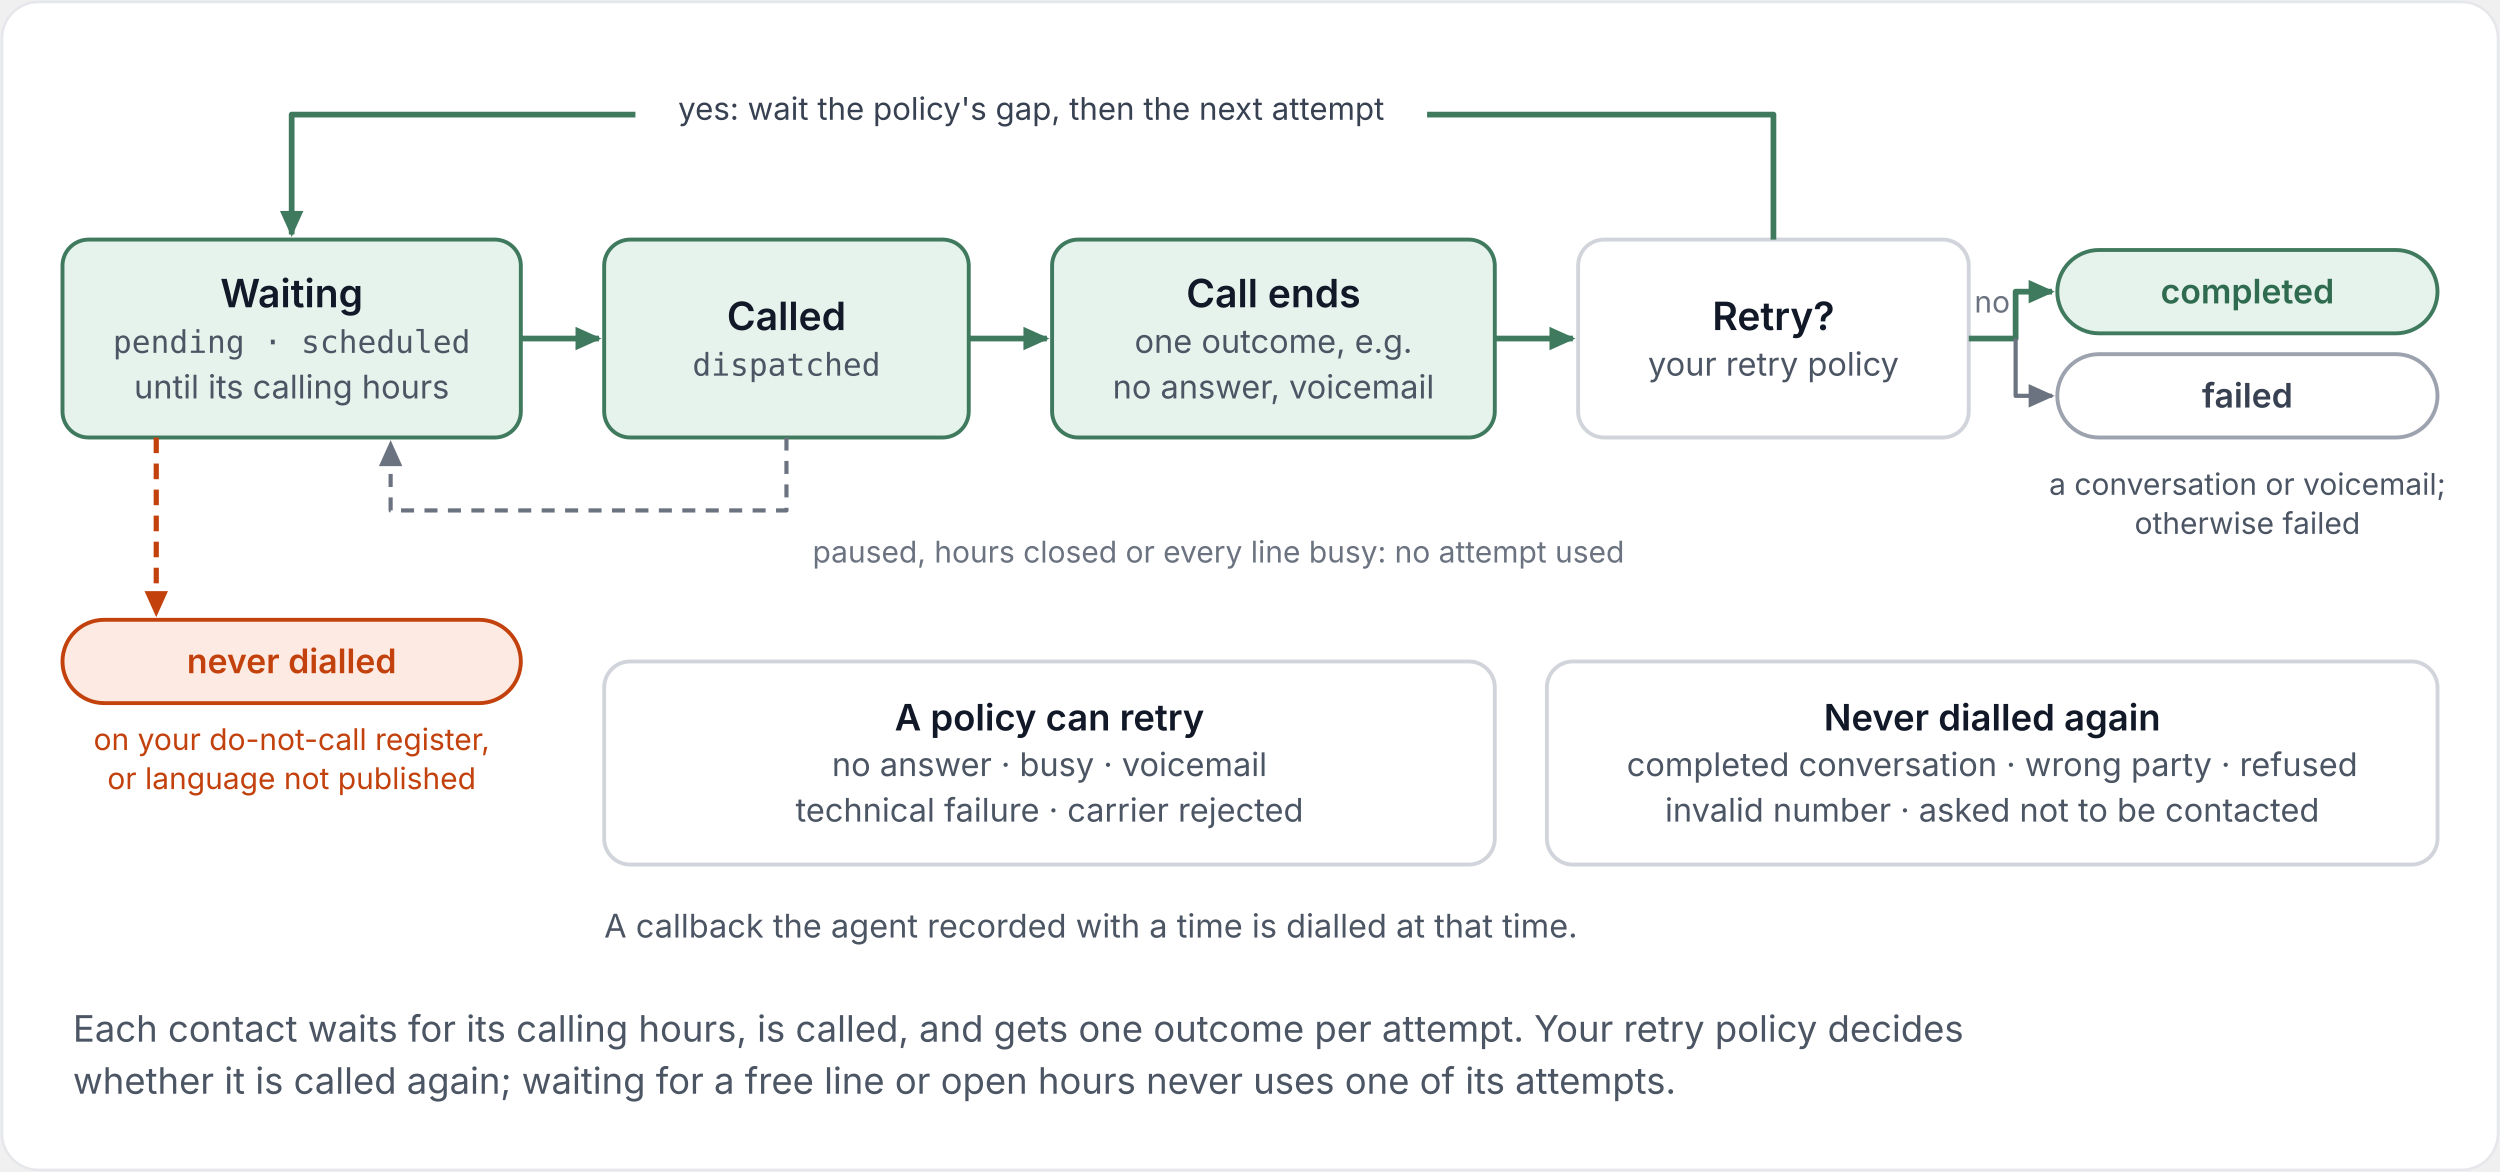
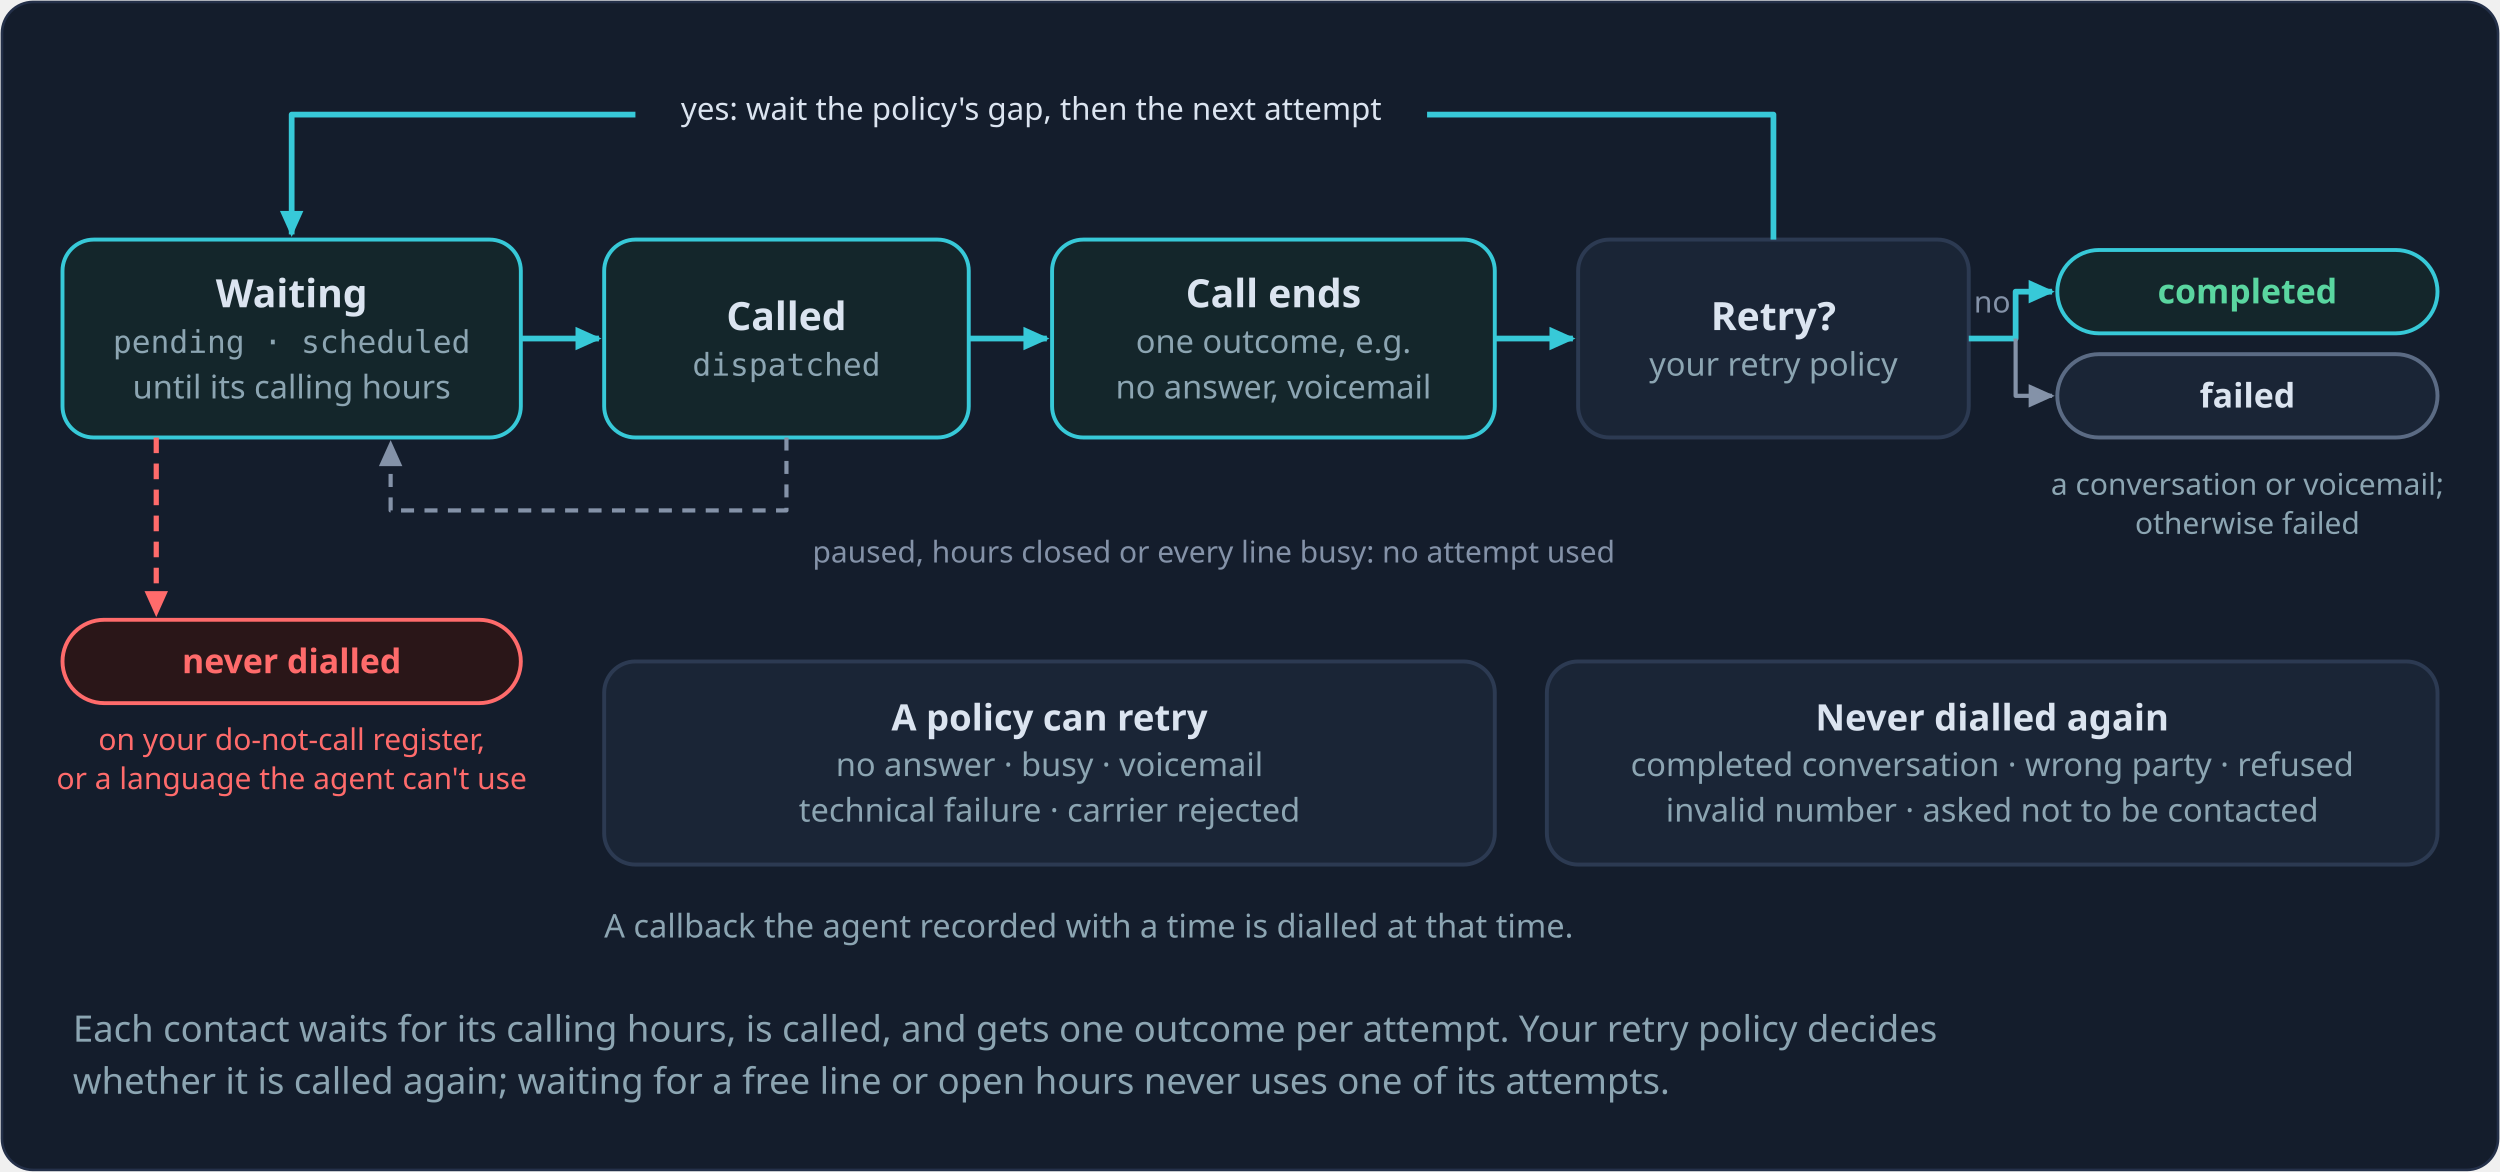
- <svg xmlns="http://www.w3.org/2000/svg" viewBox="0 0 960 450" width="960" height="450" role="img" font-family="Inter, system-ui, -apple-system, 'Segoe UI', Roboto, sans-serif">
+ <svg xmlns="http://www.w3.org/2000/svg" viewBox="0 0 960 450" width="960" height="450" role="img" font-family="'Geist Variable', ui-sans-serif, system-ui, sans-serif">
  <defs>
    <marker id="af" viewBox="0 0 10 10" refX="9" refY="5" markerWidth="10" markerHeight="10" markerUnits="userSpaceOnUse" orient="auto">
-       <path d="M0,0.5 L10,5 L0,9.5 z" fill="#c2410c" />
+       <path d="M0,0.5 L10,5 L0,9.5 z" fill="#ff6b6b" />
    </marker>
    <marker id="afs" viewBox="0 0 10 10" refX="1" refY="5" markerWidth="10" markerHeight="10" markerUnits="userSpaceOnUse" orient="auto">
-       <path d="M10,0.5 L0,5 L10,9.5 z" fill="#c2410c" />
+       <path d="M10,0.5 L0,5 L10,9.5 z" fill="#ff6b6b" />
    </marker>
    <marker id="am" viewBox="0 0 10 10" refX="9" refY="5" markerWidth="10" markerHeight="10" markerUnits="userSpaceOnUse" orient="auto">
-       <path d="M0,0.5 L10,5 L0,9.5 z" fill="#3f7a5e" />
+       <path d="M0,0.5 L10,5 L0,9.5 z" fill="#37c9d8" />
    </marker>
    <marker id="ams" viewBox="0 0 10 10" refX="1" refY="5" markerWidth="10" markerHeight="10" markerUnits="userSpaceOnUse" orient="auto">
-       <path d="M10,0.5 L0,5 L10,9.5 z" fill="#3f7a5e" />
+       <path d="M10,0.5 L0,5 L10,9.5 z" fill="#37c9d8" />
    </marker>
    <marker id="as" viewBox="0 0 10 10" refX="9" refY="5" markerWidth="10" markerHeight="10" markerUnits="userSpaceOnUse" orient="auto">
-       <path d="M0,0.5 L10,5 L0,9.5 z" fill="#6b7280" />
+       <path d="M0,0.5 L10,5 L0,9.5 z" fill="#8492a8" />
    </marker>
    <marker id="ass" viewBox="0 0 10 10" refX="1" refY="5" markerWidth="10" markerHeight="10" markerUnits="userSpaceOnUse" orient="auto">
-       <path d="M10,0.5 L0,5 L10,9.5 z" fill="#6b7280" />
+       <path d="M10,0.5 L0,5 L10,9.5 z" fill="#8492a8" />
    </marker>
  </defs>
-   <rect x="0.75" y="0.75" width="958.5" height="448.5" rx="14" fill="#ffffff" stroke="#e5e7eb" stroke-width="1" />
-   <rect x="24" y="92" width="176" height="76" rx="10" fill="#e6f2ec" stroke="#3f7a5e" stroke-width="1.5" />
-   <text x="112.0" y="118.0" font-size="15" fill="#111827" font-weight="600" text-anchor="middle">Waiting</text>
-   <text x="112.0" y="135.5" font-size="12" fill="#4b5563" text-anchor="middle" font-family="ui-monospace, Menlo, monospace">pending · scheduled</text>
-   <text x="112.0" y="153.0" font-size="12.5" fill="#4b5563" text-anchor="middle">until its calling hours</text>
-   <rect x="232" y="92" width="140" height="76" rx="10" fill="#e6f2ec" stroke="#3f7a5e" stroke-width="1.5" />
-   <text x="302.0" y="126.75" font-size="15" fill="#111827" font-weight="600" text-anchor="middle">Called</text>
-   <text x="302.0" y="144.25" font-size="12" fill="#4b5563" text-anchor="middle" font-family="ui-monospace, Menlo, monospace">dispatched</text>
-   <rect x="404" y="92" width="170" height="76" rx="10" fill="#e6f2ec" stroke="#3f7a5e" stroke-width="1.5" />
-   <text x="489.0" y="118.0" font-size="15" fill="#111827" font-weight="600" text-anchor="middle">Call ends</text>
-   <text x="489.0" y="135.5" font-size="12.5" fill="#4b5563" text-anchor="middle">one outcome, e.g.</text>
-   <text x="489.0" y="153.0" font-size="12.5" fill="#4b5563" text-anchor="middle">no answer, voicemail</text>
-   <rect x="606" y="92" width="150" height="76" rx="10" fill="#ffffff" stroke="#d1d5db" stroke-width="1.5" />
-   <text x="681.0" y="126.75" font-size="15" fill="#111827" font-weight="600" text-anchor="middle">Retry?</text>
-   <text x="681.0" y="144.25" font-size="12.5" fill="#4b5563" text-anchor="middle">your retry policy</text>
-   <path d="M200,130 L230,130" fill="none" stroke="#3f7a5e" stroke-width="2.2" stroke-linejoin="round" marker-end="url(#am)" />
-   <path d="M372,130 L402,130" fill="none" stroke="#3f7a5e" stroke-width="2.2" stroke-linejoin="round" marker-end="url(#am)" />
-   <path d="M574,130 L604,130" fill="none" stroke="#3f7a5e" stroke-width="2.2" stroke-linejoin="round" marker-end="url(#am)" />
-   <path d="M681,92 L681,44 L112,44 L112,90" fill="none" stroke="#3f7a5e" stroke-width="2.2" stroke-linejoin="round" marker-end="url(#am)" />
-   <rect x="244.0" y="33.0" width="304.0" height="18" rx="4" fill="#ffffff" />
-   <text x="396" y="46" font-size="12" fill="#374151" text-anchor="middle">yes: wait the policy's gap, then the next attempt</text>
-   <rect x="790" y="96" width="146" height="32" rx="16.0" fill="#e6f2ec" stroke="#3f7a5e" stroke-width="1.5" />
-   <text x="863.0" y="116.5" font-size="13" fill="#2f6b4f" font-weight="600" text-anchor="middle">completed</text>
-   <rect x="790" y="136" width="146" height="32" rx="16.0" fill="#ffffff" stroke="#9ca3af" stroke-width="1.5" />
-   <text x="863.0" y="156.5" font-size="13" fill="#374151" font-weight="600" text-anchor="middle">failed</text>
-   <path d="M756,130 L774,130 L774,112 L788,112" fill="none" stroke="#3f7a5e" stroke-width="2.2" stroke-linejoin="round" marker-end="url(#am)" />
-   <path d="M774,130 L774,152 L788,152" fill="none" stroke="#6b7280" stroke-width="1.6" stroke-linejoin="round" marker-end="url(#as)" />
-   <text x="765" y="120" font-size="11.5" fill="#6b7280" text-anchor="middle">no</text>
-   <text x="863" y="190" font-size="11.5" fill="#4b5563" text-anchor="middle">a conversation or voicemail;</text>
-   <text x="863" y="205" font-size="11.5" fill="#4b5563" text-anchor="middle">otherwise failed</text>
-   <path d="M302,168 L302,196 L150,196 L150,170" fill="none" stroke="#6b7280" stroke-width="1.6" stroke-dasharray="5 4" stroke-linejoin="round" marker-end="url(#as)" />
-   <text x="312" y="216" font-size="11.5" fill="#6b7280">paused, hours closed or every line busy: no attempt used</text>
-   <path d="M60,168 L60,236" fill="none" stroke="#c2410c" stroke-width="2.0" stroke-dasharray="6 4" stroke-linejoin="round" marker-end="url(#af)" />
-   <rect x="24" y="238" width="176" height="32" rx="16.0" fill="#fdebe3" stroke="#c2410c" stroke-width="1.5" />
-   <text x="112.0" y="258.5" font-size="13" fill="#c2410c" font-weight="600" text-anchor="middle">never dialled</text>
-   <text x="112" y="288" font-size="11.5" fill="#c2410c" text-anchor="middle">on your do-not-call register,</text>
-   <text x="112" y="303" font-size="11.5" fill="#c2410c" text-anchor="middle">or language not published</text>
-   <rect x="232" y="254" width="342" height="78" rx="10" fill="#ffffff" stroke="#d1d5db" stroke-width="1.5" />
-   <text x="403.0" y="280.5" font-size="14" fill="#111827" font-weight="600" text-anchor="middle">A policy can retry</text>
-   <text x="403.0" y="298.0" font-size="12.5" fill="#4b5563" text-anchor="middle">no answer · busy · voicemail</text>
-   <text x="403.0" y="315.5" font-size="12.5" fill="#4b5563" text-anchor="middle">technical failure · carrier rejected</text>
-   <rect x="594" y="254" width="342" height="78" rx="10" fill="#ffffff" stroke="#d1d5db" stroke-width="1.5" />
-   <text x="765.0" y="280.5" font-size="14" fill="#111827" font-weight="600" text-anchor="middle">Never dialled again</text>
-   <text x="765.0" y="298.0" font-size="12.5" fill="#4b5563" text-anchor="middle">completed conversation · wrong party · refused</text>
-   <text x="765.0" y="315.5" font-size="12.5" fill="#4b5563" text-anchor="middle">invalid number · asked not to be contacted</text>
-   <text x="232" y="360" font-size="12.5" fill="#4b5563">A callback the agent recorded with a time is dialled at that time.</text>
-   <text x="28" y="400" font-size="14" fill="#4b5563">Each contact waits for its calling hours, is called, and gets one outcome per attempt. Your retry policy decides</text>
-   <text x="28" y="420" font-size="14" fill="#4b5563">whether it is called again; waiting for a free line or open hours never uses one of its attempts.</text>
+   <rect x="0.75" y="0.75" width="958.5" height="448.5" rx="12" fill="#141d2c" stroke="#243049" stroke-width="1" />
+   <rect x="24" y="92" width="176" height="76" rx="12" fill="#14262b" stroke="#37c9d8" stroke-width="1.5" />
+   <text x="112.0" y="118.0" font-size="15" fill="#dbe4f0" font-weight="600" text-anchor="middle">Waiting</text>
+   <text x="112.0" y="135.5" font-size="12" fill="#8ca5b2" text-anchor="middle" font-family="'JetBrains Mono Variable', ui-monospace, Menlo, monospace">pending · scheduled</text>
+   <text x="112.0" y="153.0" font-size="12.5" fill="#8ca5b2" text-anchor="middle">until its calling hours</text>
+   <rect x="232" y="92" width="140" height="76" rx="12" fill="#14262b" stroke="#37c9d8" stroke-width="1.5" />
+   <text x="302.0" y="126.75" font-size="15" fill="#dbe4f0" font-weight="600" text-anchor="middle">Called</text>
+   <text x="302.0" y="144.25" font-size="12" fill="#8ca5b2" text-anchor="middle" font-family="'JetBrains Mono Variable', ui-monospace, Menlo, monospace">dispatched</text>
+   <rect x="404" y="92" width="170" height="76" rx="12" fill="#14262b" stroke="#37c9d8" stroke-width="1.5" />
+   <text x="489.0" y="118.0" font-size="15" fill="#dbe4f0" font-weight="600" text-anchor="middle">Call ends</text>
+   <text x="489.0" y="135.5" font-size="12.5" fill="#8ca5b2" text-anchor="middle">one outcome, e.g.</text>
+   <text x="489.0" y="153.0" font-size="12.5" fill="#8ca5b2" text-anchor="middle">no answer, voicemail</text>
+   <rect x="606" y="92" width="150" height="76" rx="12" fill="#1a2536" stroke="#2c3a52" stroke-width="1.5" />
+   <text x="681.0" y="126.75" font-size="15" fill="#dbe4f0" font-weight="600" text-anchor="middle">Retry?</text>
+   <text x="681.0" y="144.25" font-size="12.5" fill="#8ca5b2" text-anchor="middle">your retry policy</text>
+   <path d="M200,130 L230,130" fill="none" stroke="#37c9d8" stroke-width="2.2" stroke-linejoin="round" marker-end="url(#am)" />
+   <path d="M372,130 L402,130" fill="none" stroke="#37c9d8" stroke-width="2.2" stroke-linejoin="round" marker-end="url(#am)" />
+   <path d="M574,130 L604,130" fill="none" stroke="#37c9d8" stroke-width="2.2" stroke-linejoin="round" marker-end="url(#am)" />
+   <path d="M681,92 L681,44 L112,44 L112,90" fill="none" stroke="#37c9d8" stroke-width="2.2" stroke-linejoin="round" marker-end="url(#am)" />
+   <rect x="244.0" y="33.0" width="304.0" height="18" rx="4" fill="#141d2c" />
+   <text x="396" y="46" font-size="12" fill="#dbe4f0" text-anchor="middle">yes: wait the policy's gap, then the next attempt</text>
+   <rect x="790" y="96" width="146" height="32" rx="16.0" fill="#14262b" stroke="#37c9d8" stroke-width="1.5" />
+   <text x="863.0" y="116.5" font-size="13" fill="#5ad6a0" font-weight="600" text-anchor="middle">completed</text>
+   <rect x="790" y="136" width="146" height="32" rx="16.0" fill="#1a2536" stroke="#5b6b84" stroke-width="1.5" />
+   <text x="863.0" y="156.5" font-size="13" fill="#dbe4f0" font-weight="600" text-anchor="middle">failed</text>
+   <path d="M756,130 L774,130 L774,112 L788,112" fill="none" stroke="#37c9d8" stroke-width="2.2" stroke-linejoin="round" marker-end="url(#am)" />
+   <path d="M774,130 L774,152 L788,152" fill="none" stroke="#8492a8" stroke-width="1.6" stroke-linejoin="round" marker-end="url(#as)" />
+   <text x="765" y="120" font-size="11.5" fill="#8492a8" text-anchor="middle">no</text>
+   <text x="863" y="190" font-size="11.5" fill="#8ca5b2" text-anchor="middle">a conversation or voicemail;</text>
+   <text x="863" y="205" font-size="11.5" fill="#8ca5b2" text-anchor="middle">otherwise failed</text>
+   <path d="M302,168 L302,196 L150,196 L150,170" fill="none" stroke="#8492a8" stroke-width="1.6" stroke-dasharray="5 4" stroke-linejoin="round" marker-end="url(#as)" />
+   <text x="312" y="216" font-size="11.5" fill="#8492a8">paused, hours closed or every line busy: no attempt used</text>
+   <path d="M60,168 L60,236" fill="none" stroke="#ff6b6b" stroke-width="2.0" stroke-dasharray="6 4" stroke-linejoin="round" marker-end="url(#af)" />
+   <rect x="24" y="238" width="176" height="32" rx="16.0" fill="#2a1618" stroke="#ff6b6b" stroke-width="1.5" />
+   <text x="112.0" y="258.5" font-size="13" fill="#ff6b6b" font-weight="600" text-anchor="middle">never dialled</text>
+   <text x="112" y="288" font-size="11.5" fill="#ff6b6b" text-anchor="middle">on your do-not-call register,</text>
+   <text x="112" y="303" font-size="11.5" fill="#ff6b6b" text-anchor="middle">or a language the agent can't use</text>
+   <rect x="232" y="254" width="342" height="78" rx="12" fill="#1a2536" stroke="#2c3a52" stroke-width="1.5" />
+   <text x="403.0" y="280.5" font-size="14" fill="#dbe4f0" font-weight="600" text-anchor="middle">A policy can retry</text>
+   <text x="403.0" y="298.0" font-size="12.5" fill="#8ca5b2" text-anchor="middle">no answer · busy · voicemail</text>
+   <text x="403.0" y="315.5" font-size="12.5" fill="#8ca5b2" text-anchor="middle">technical failure · carrier rejected</text>
+   <rect x="594" y="254" width="342" height="78" rx="12" fill="#1a2536" stroke="#2c3a52" stroke-width="1.5" />
+   <text x="765.0" y="280.5" font-size="14" fill="#dbe4f0" font-weight="600" text-anchor="middle">Never dialled again</text>
+   <text x="765.0" y="298.0" font-size="12.5" fill="#8ca5b2" text-anchor="middle">completed conversation · wrong party · refused</text>
+   <text x="765.0" y="315.5" font-size="12.5" fill="#8ca5b2" text-anchor="middle">invalid number · asked not to be contacted</text>
+   <text x="232" y="360" font-size="12.5" fill="#8ca5b2">A callback the agent recorded with a time is dialled at that time.</text>
+   <text x="28" y="400" font-size="14" fill="#8ca5b2">Each contact waits for its calling hours, is called, and gets one outcome per attempt. Your retry policy decides</text>
+   <text x="28" y="420" font-size="14" fill="#8ca5b2">whether it is called again; waiting for a free line or open hours never uses one of its attempts.</text>
</svg>
